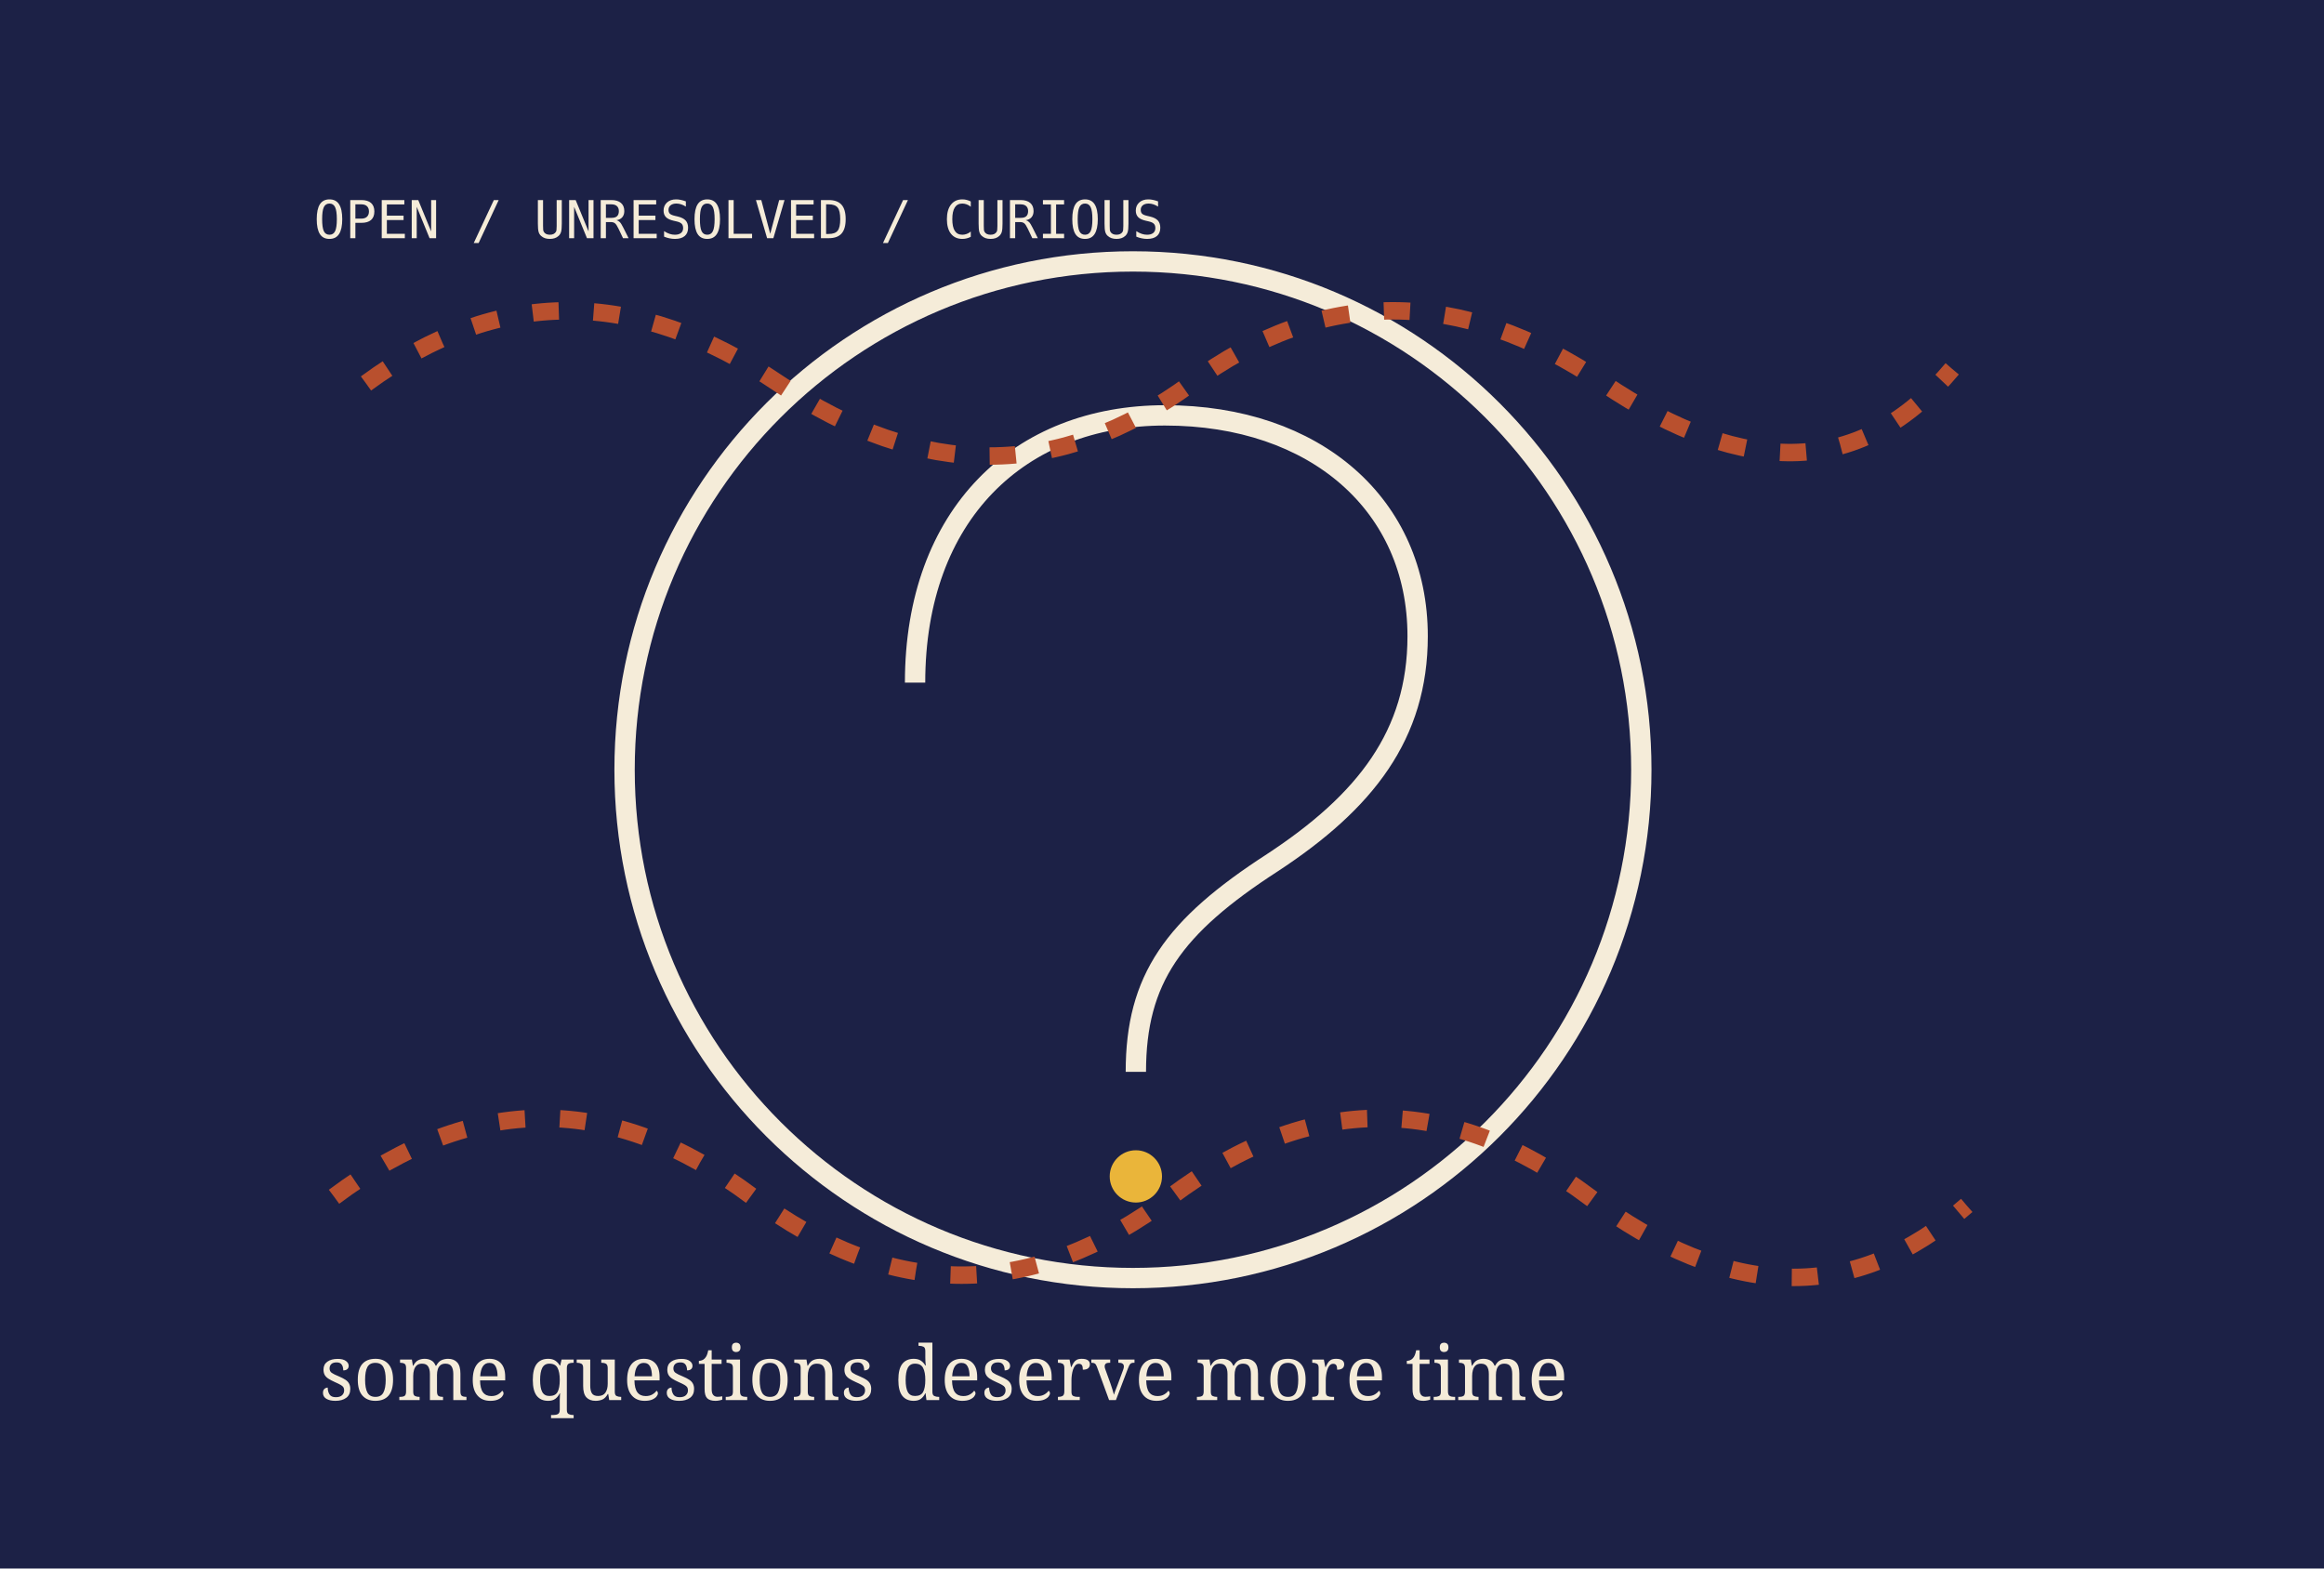
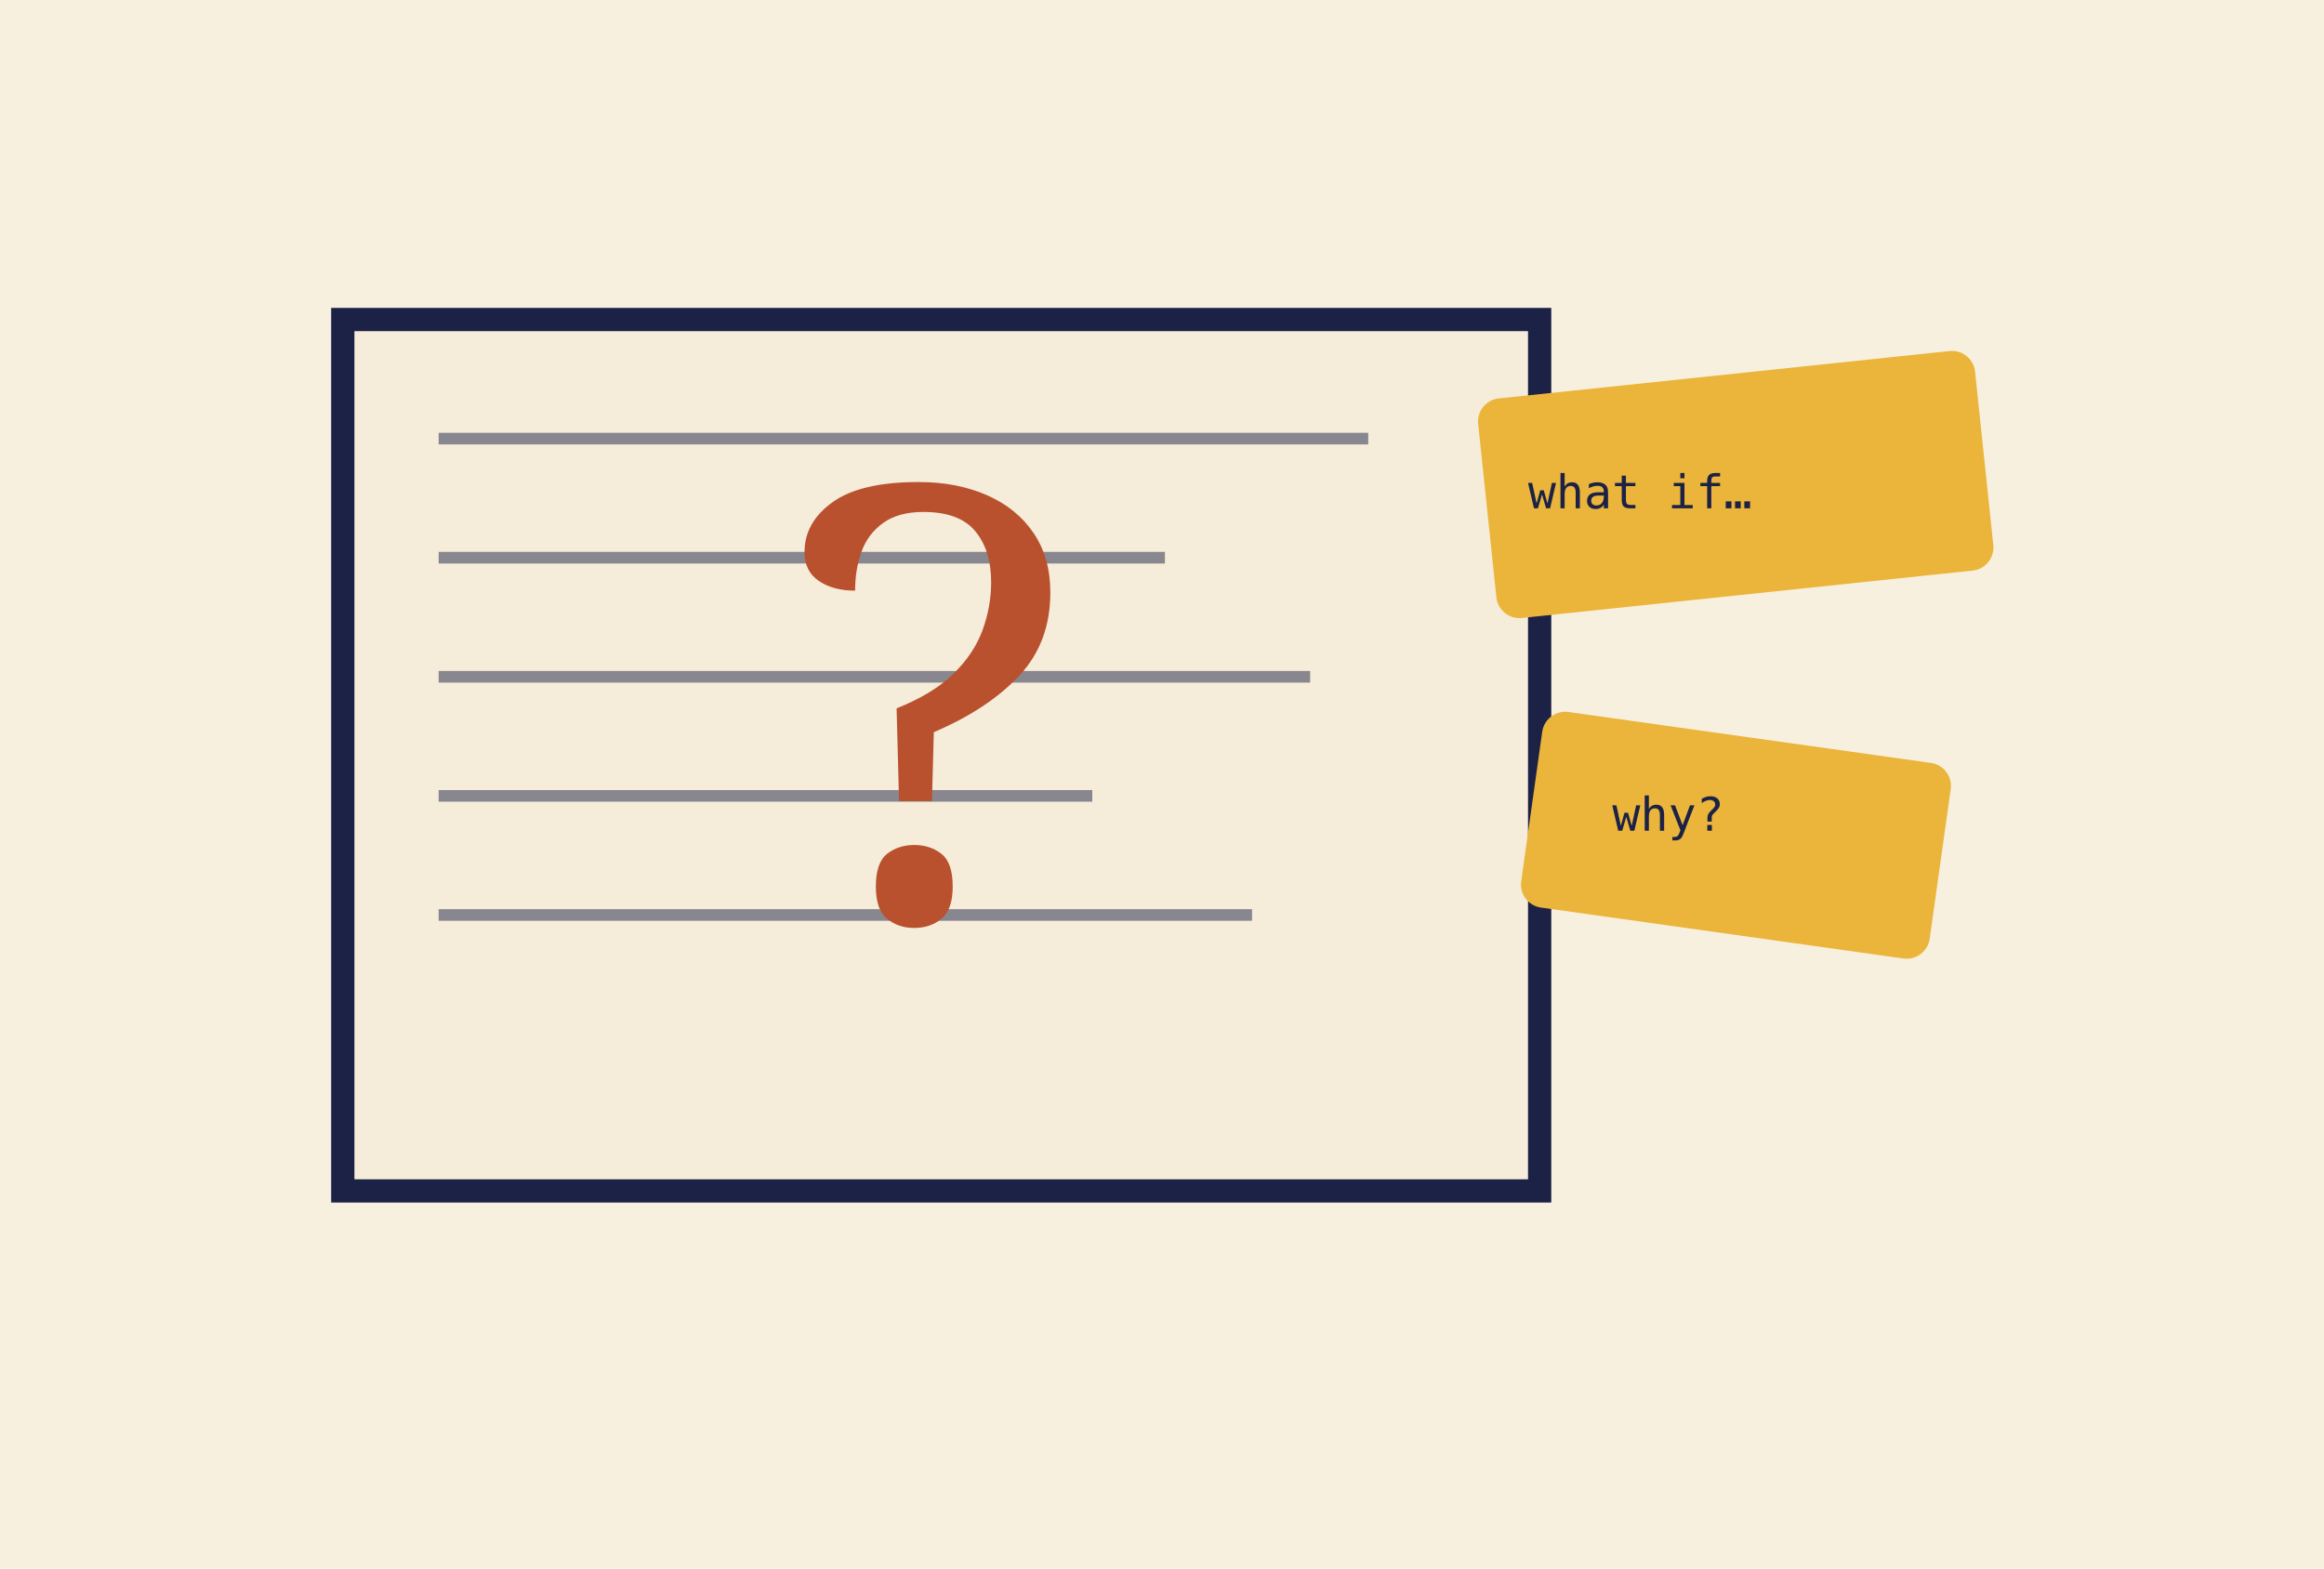
<svg xmlns="http://www.w3.org/2000/svg" viewBox="0 0 800 540">
-   <rect width="800" height="540" fill="#1c2146" />
-   <g fill="none" stroke="#f5ecd9" stroke-width="7">
-     <circle cx="390" cy="265" r="175" />
-     <path d="M315 235c0-58 36-92 86-92 52 0 87 31 87 76 0 34-18 57-50 78-34 22-47 40-47 72" />
-     <path d="M391 404v2" />
-   </g>
-   <g fill="#eab53a">
-     <circle cx="391" cy="405" r="9" />
-   </g>
-   <g fill="none" stroke="#b9502e" stroke-width="6" stroke-dasharray="9 12">
-     <path d="M126 132q68-50 142 0t142 0 142 0 120-5" />
-     <path d="M115 412q72-54 144 0t144 0 144 0 130 3" />
-   </g>
-   <text x="108" y="82" fill="#f5ecd9" font-family="monospace" font-size="18">OPEN / UNRESOLVED / CURIOUS</text>
-   <text x="110" y="482" fill="#f5ecd9" font-family="Georgia,serif" font-size="26">some questions deserve more time</text>
+   <rect width="800" height="540" fill="#f8f0df" />
+   <path d="M118 110h412v300H118z" fill="#f5ecd9" stroke="#1c2146" stroke-width="8" />
+   <path d="M151 151h320M151 192h250M151 233h300M151 274h225M151 315h280" stroke="#1c2146" stroke-width="4" opacity=".5" />
+   <text x="270" y="318" font-family="Georgia,serif" font-size="210" fill="#b9502e">?</text>
+   <rect x="508" y="138" width="172" height="76" rx="8" transform="rotate(-6 508 138)" fill="#eab53a" />
+   <rect x="532" y="244" width="142" height="68" rx="8" transform="rotate(8 532 244)" fill="#eab53a" />
+   <text x="526" y="175" font-family="monospace" font-size="16" fill="#1c2146">what if…</text>
+   <text x="555" y="286" font-family="monospace" font-size="16" fill="#1c2146">why?</text>
</svg>
